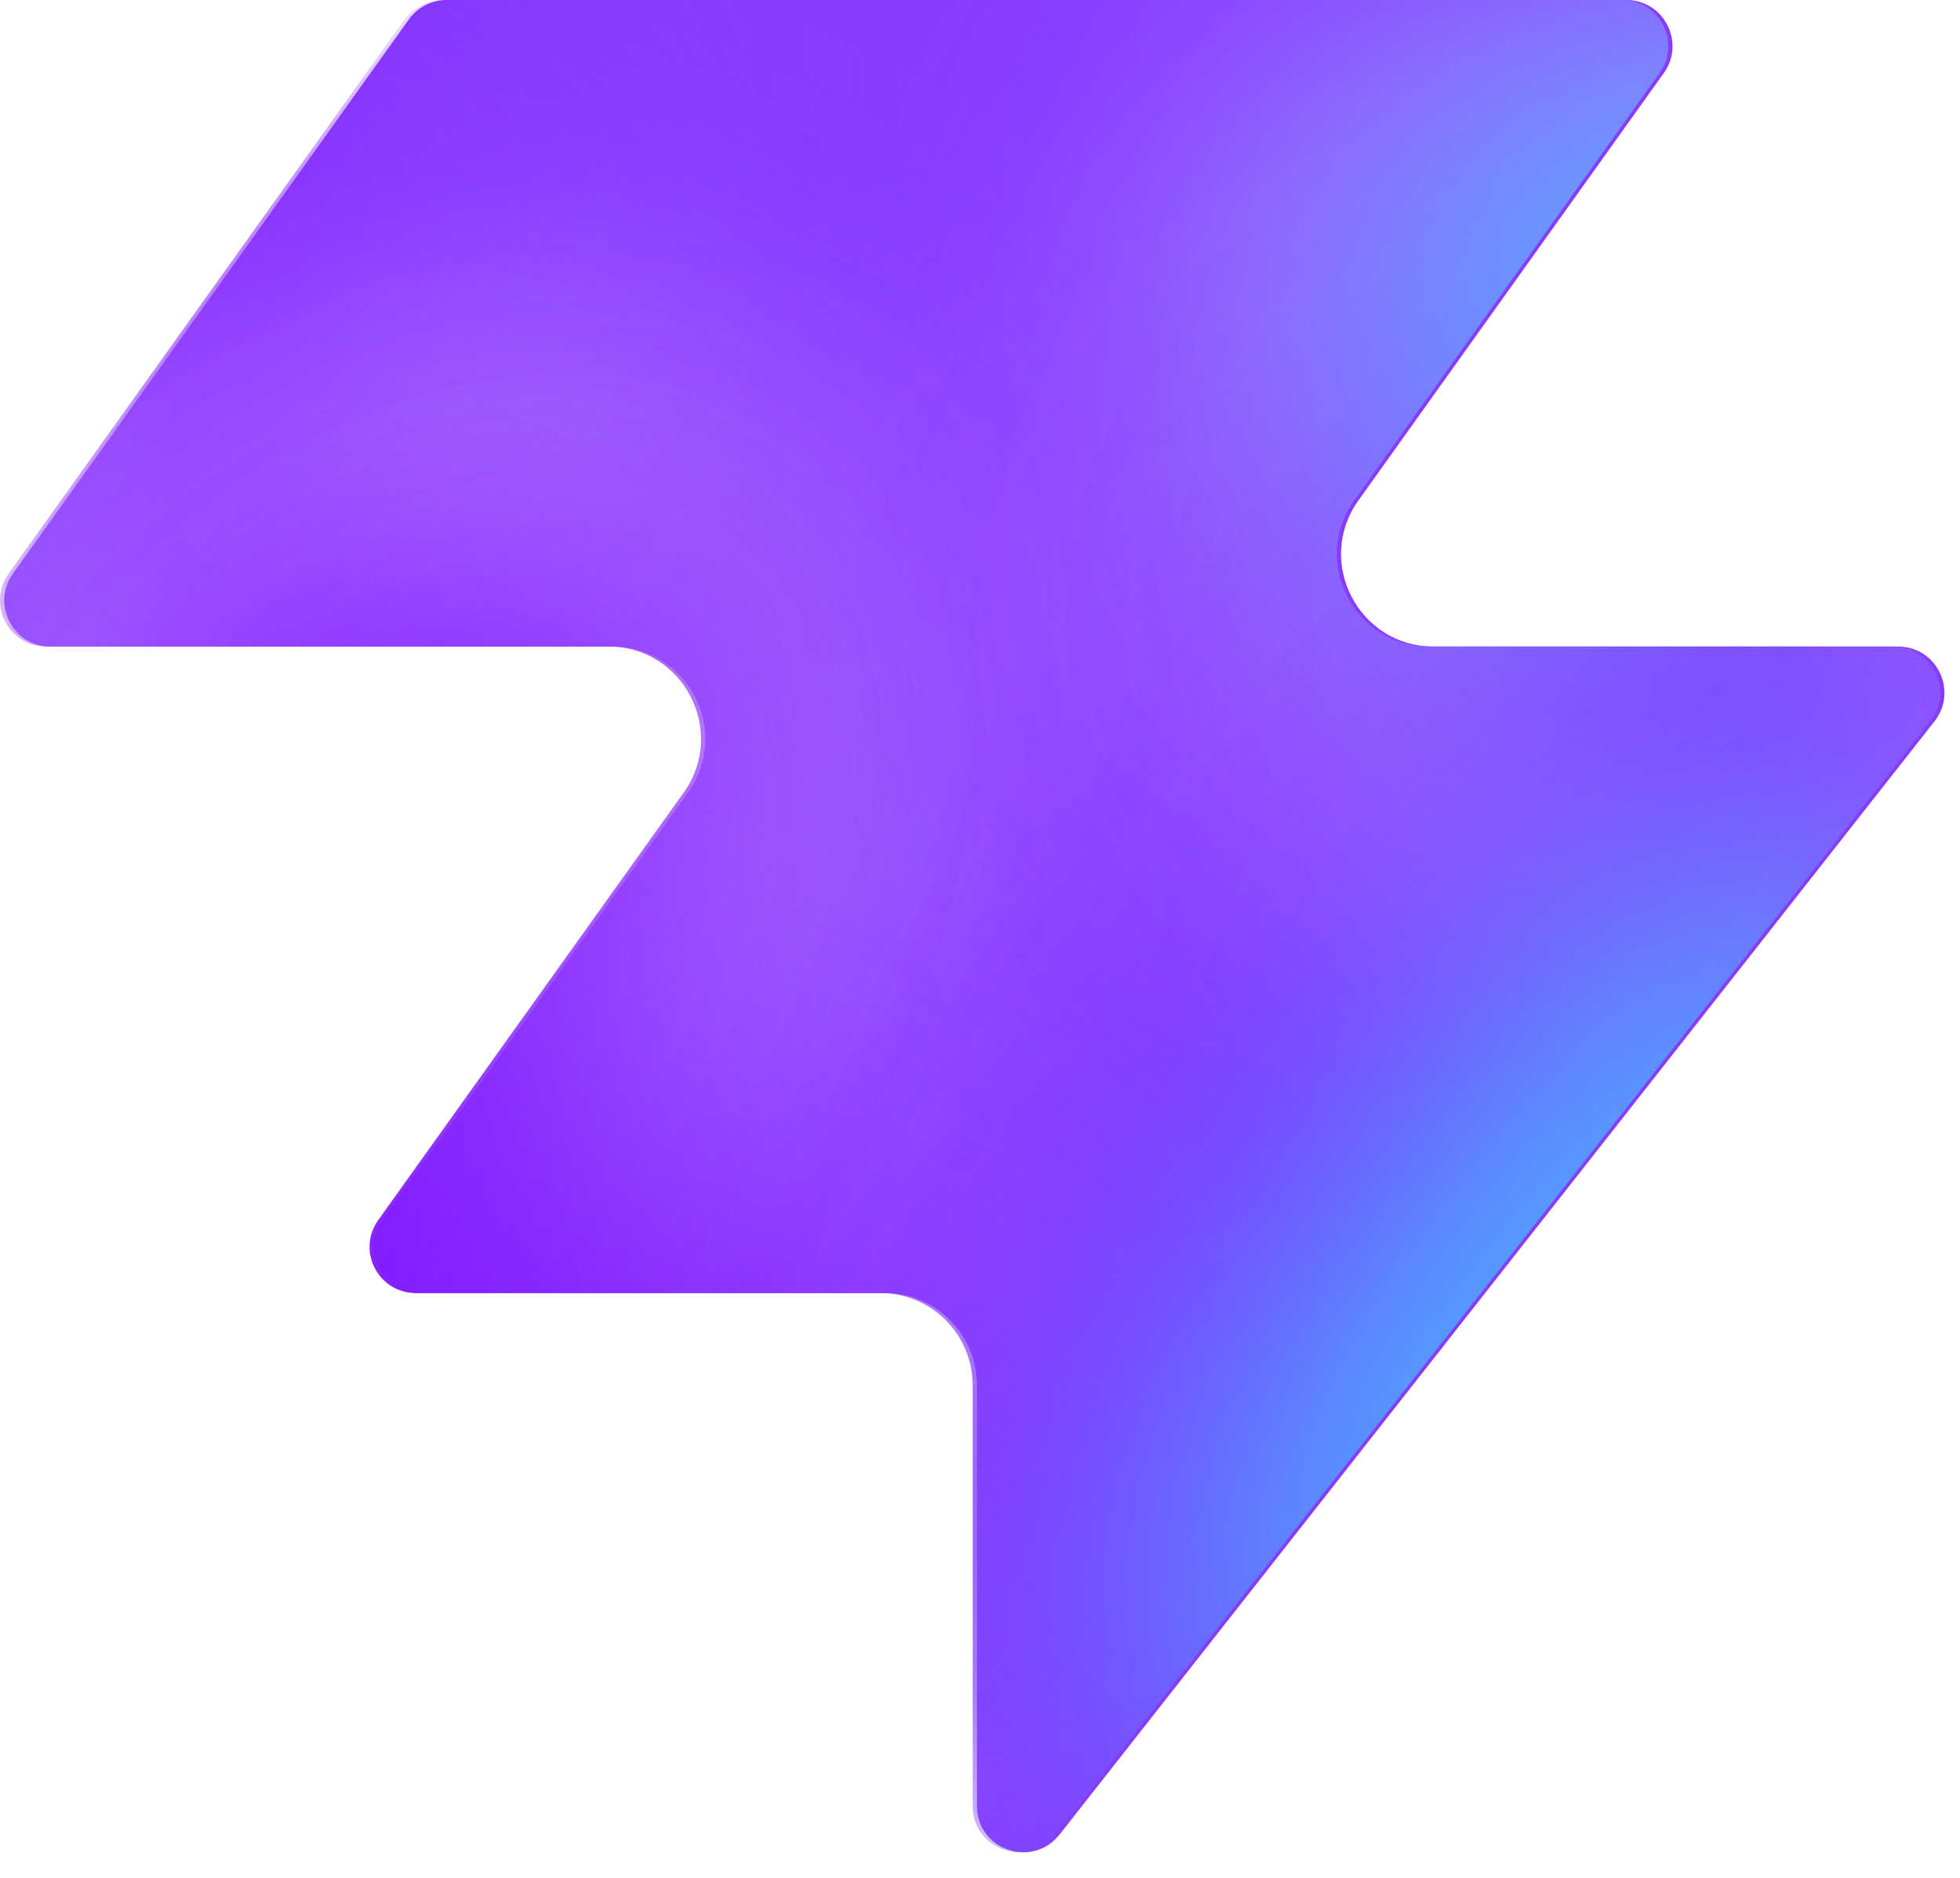
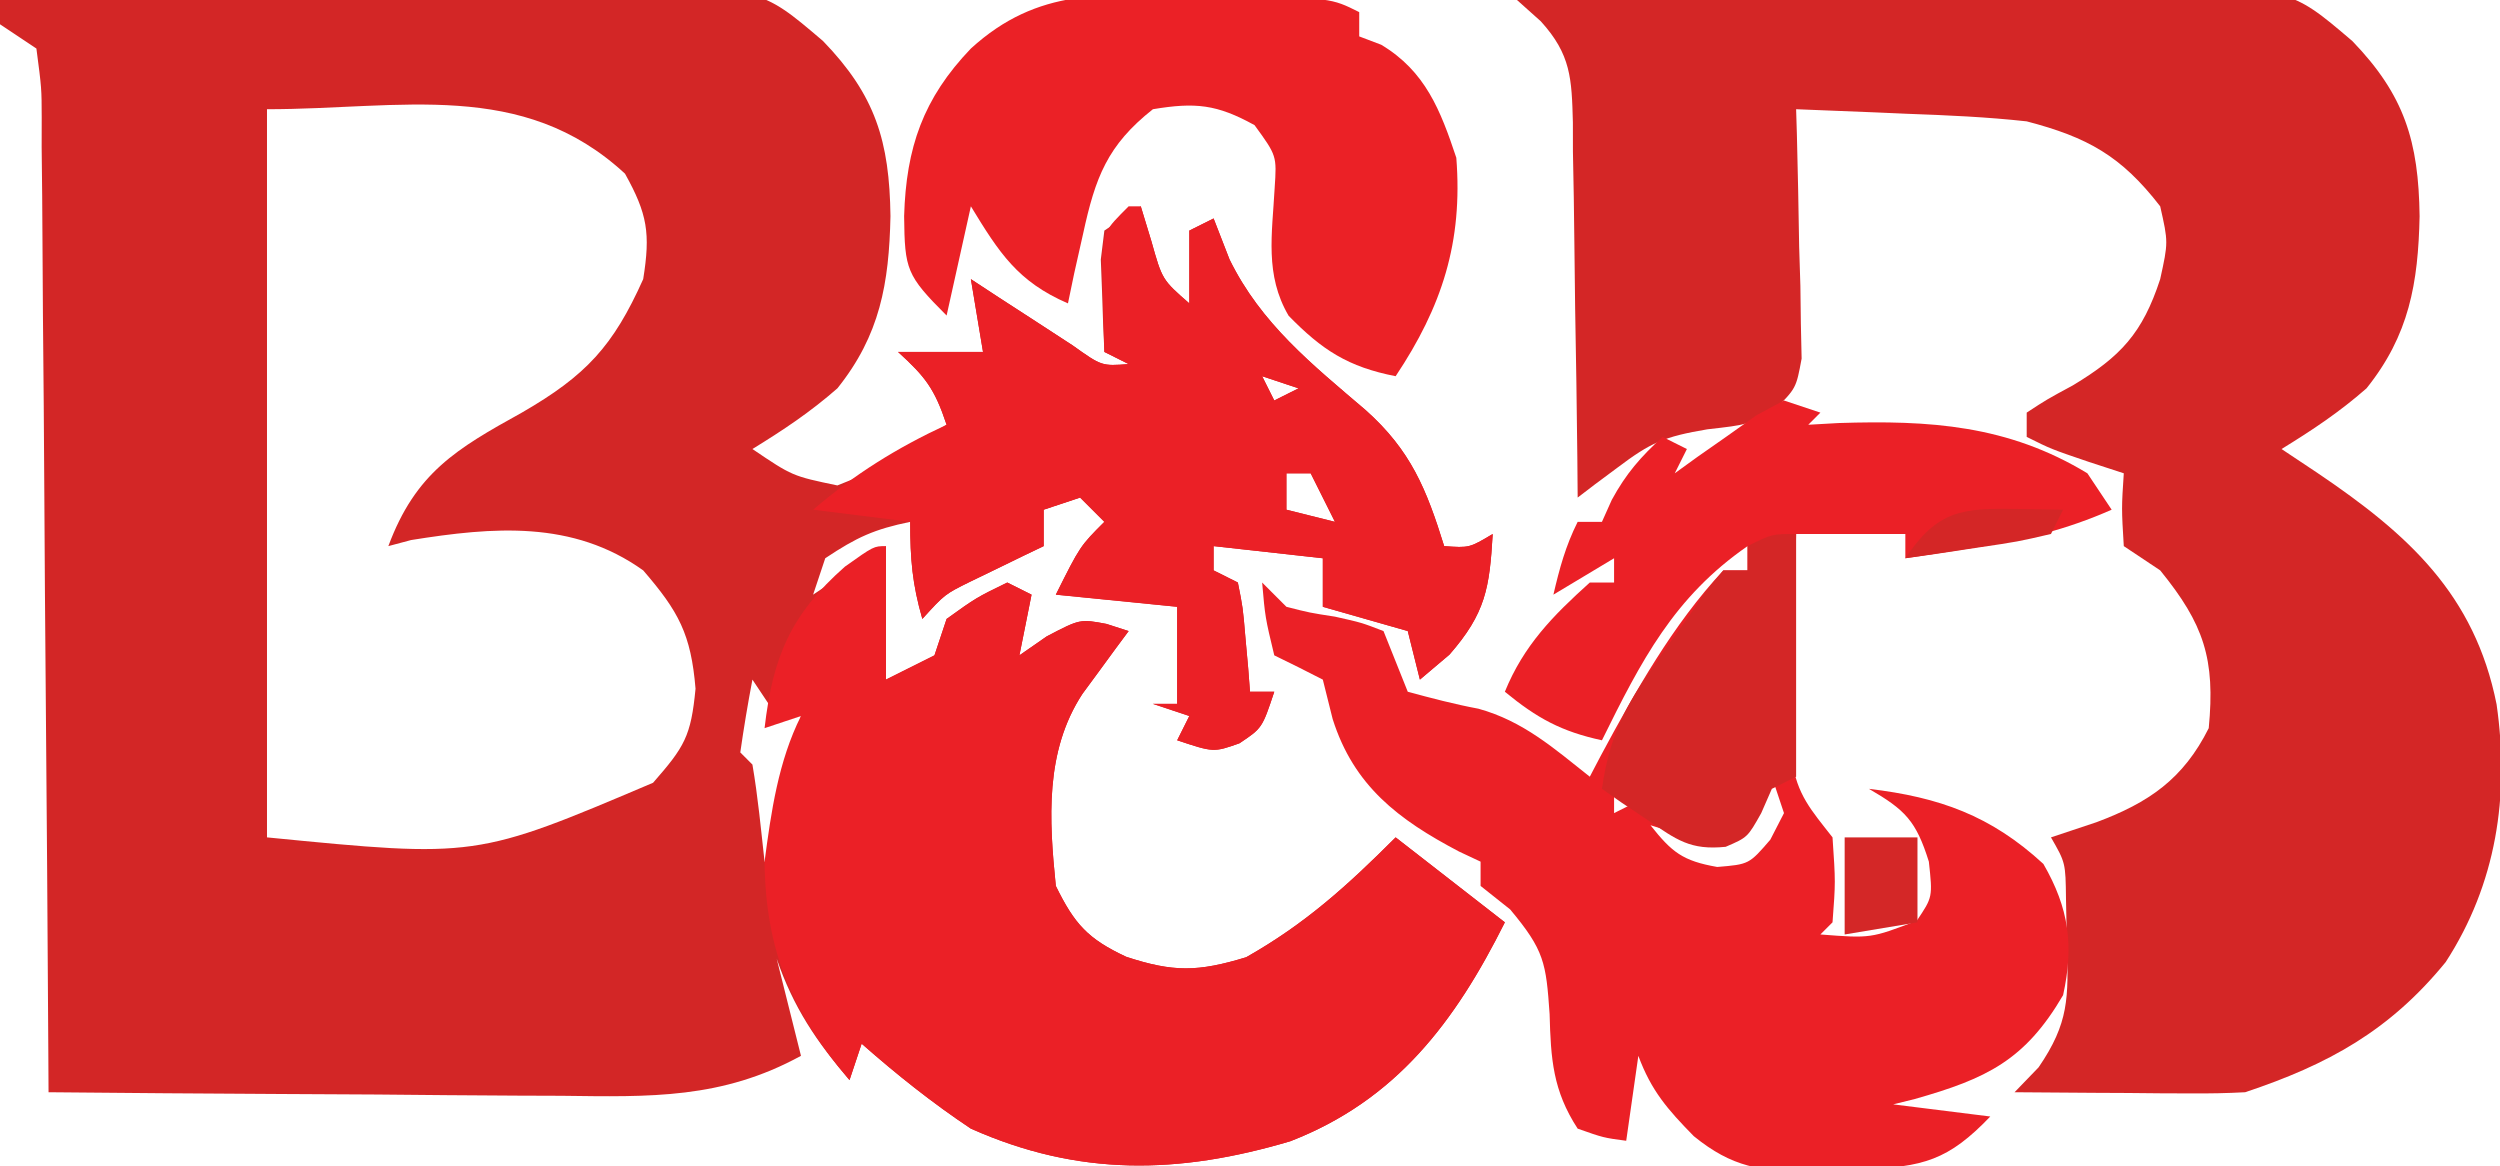
- <svg xmlns="http://www.w3.org/2000/svg" width="48" height="46" fill="none" viewBox="0 0 48 46">
-   <path fill="#863bff" d="M25.946 44.938c-.664.845-2.021.375-2.021-.698V33.937a2.26 2.26 0 0 0-2.262-2.262H10.287c-.92 0-1.456-1.04-.92-1.788l7.48-10.471c1.07-1.497 0-3.578-1.842-3.578H1.237c-.92 0-1.456-1.04-.92-1.788L10.013.474c.214-.297.556-.474.92-.474h28.894c.92 0 1.456 1.04.92 1.788l-7.48 10.471c-1.07 1.498 0 3.579 1.842 3.579h11.377c.943 0 1.473 1.088.89 1.83L25.947 44.94z" style="fill:#863bff;fill:color(display-p3 .525 .23 1);fill-opacity:1" />
-   <mask id="a" width="48" height="46" x="0" y="0" maskUnits="userSpaceOnUse" style="mask-type:alpha">
-     <path fill="#000" d="M25.842 44.938c-.664.844-2.021.375-2.021-.698V33.937a2.26 2.26 0 0 0-2.262-2.262H10.183c-.92 0-1.456-1.04-.92-1.788l7.48-10.471c1.07-1.498 0-3.579-1.842-3.579H1.133c-.92 0-1.456-1.04-.92-1.787L9.91.473c.214-.297.556-.474.92-.474h28.894c.92 0 1.456 1.04.92 1.788l-7.48 10.471c-1.07 1.498 0 3.578 1.842 3.578h11.377c.943 0 1.473 1.088.89 1.832L25.843 44.94z" style="fill:#000;fill-opacity:1" />
-   </mask>
-   <g mask="url(#a)">
-     <g filter="url(#b)">
-       <ellipse cx="5.508" cy="14.704" fill="#ede6ff" rx="5.508" ry="14.704" style="fill:#ede6ff;fill:color(display-p3 .927 .903 1);fill-opacity:1" transform="matrix(.00324 1 1 -.00324 -4.47 31.516)" />
-     </g>
-     <g filter="url(#c)">
-       <ellipse cx="10.399" cy="29.851" fill="#ede6ff" rx="10.399" ry="29.851" style="fill:#ede6ff;fill:color(display-p3 .927 .903 1);fill-opacity:1" transform="matrix(.00324 1 1 -.00324 -39.328 7.883)" />
-     </g>
-     <g filter="url(#d)">
-       <ellipse cx="5.508" cy="30.487" fill="#7e14ff" rx="5.508" ry="30.487" style="fill:#7e14ff;fill:color(display-p3 .492 .077 1);fill-opacity:1" transform="rotate(89.814 -25.913 -14.639)scale(1 -1)" />
-     </g>
-     <g filter="url(#e)">
-       <ellipse cx="5.508" cy="30.599" fill="#7e14ff" rx="5.508" ry="30.599" style="fill:#7e14ff;fill:color(display-p3 .492 .077 1);fill-opacity:1" transform="rotate(89.814 -32.644 -3.334)scale(1 -1)" />
-     </g>
-     <g filter="url(#f)">
-       <ellipse cx="5.508" cy="30.599" fill="#7e14ff" rx="5.508" ry="30.599" style="fill:#7e14ff;fill:color(display-p3 .492 .077 1);fill-opacity:1" transform="matrix(.00324 1 1 -.00324 -34.34 30.47)" />
-     </g>
-     <g filter="url(#g)">
-       <ellipse cx="14.072" cy="22.078" fill="#ede6ff" rx="14.072" ry="22.078" style="fill:#ede6ff;fill:color(display-p3 .927 .903 1);fill-opacity:1" transform="rotate(93.35 24.506 48.493)scale(-1 1)" />
-     </g>
-     <g filter="url(#h)">
-       <ellipse cx="3.47" cy="21.501" fill="#7e14ff" rx="3.47" ry="21.501" style="fill:#7e14ff;fill:color(display-p3 .492 .077 1);fill-opacity:1" transform="rotate(89.009 28.708 47.59)scale(-1 1)" />
-     </g>
-     <g filter="url(#i)">
-       <ellipse cx="3.47" cy="21.501" fill="#7e14ff" rx="3.47" ry="21.501" style="fill:#7e14ff;fill:color(display-p3 .492 .077 1);fill-opacity:1" transform="rotate(89.009 28.708 47.59)scale(-1 1)" />
-     </g>
-     <g filter="url(#j)">
-       <ellipse cx=".387" cy="8.972" fill="#7e14ff" rx="4.407" ry="29.108" style="fill:#7e14ff;fill:color(display-p3 .492 .077 1);fill-opacity:1" transform="rotate(39.51 .387 8.972)" />
-     </g>
-     <g filter="url(#k)">
-       <ellipse cx="47.523" cy="-6.092" fill="#7e14ff" rx="4.407" ry="29.108" style="fill:#7e14ff;fill:color(display-p3 .492 .077 1);fill-opacity:1" transform="rotate(37.892 47.523 -6.092)" />
-     </g>
-     <g filter="url(#l)">
-       <ellipse cx="41.412" cy="6.333" fill="#47bfff" rx="5.971" ry="9.665" style="fill:#47bfff;fill:color(display-p3 .28 .748 1);fill-opacity:1" transform="rotate(37.892 41.412 6.333)" />
-     </g>
-     <g filter="url(#m)">
-       <ellipse cx="-1.879" cy="38.332" fill="#7e14ff" rx="4.407" ry="29.108" style="fill:#7e14ff;fill:color(display-p3 .492 .077 1);fill-opacity:1" transform="rotate(37.892 -1.88 38.332)" />
-     </g>
-     <g filter="url(#n)">
-       <ellipse cx="-1.879" cy="38.332" fill="#7e14ff" rx="4.407" ry="29.108" style="fill:#7e14ff;fill:color(display-p3 .492 .077 1);fill-opacity:1" transform="rotate(37.892 -1.88 38.332)" />
-     </g>
-     <g filter="url(#o)">
-       <ellipse cx="35.651" cy="29.907" fill="#7e14ff" rx="4.407" ry="29.108" style="fill:#7e14ff;fill:color(display-p3 .492 .077 1);fill-opacity:1" transform="rotate(37.892 35.651 29.907)" />
-     </g>
-     <g filter="url(#p)">
-       <ellipse cx="38.418" cy="32.4" fill="#47bfff" rx="5.971" ry="15.297" style="fill:#47bfff;fill:color(display-p3 .28 .748 1);fill-opacity:1" transform="rotate(37.892 38.418 32.4)" />
-     </g>
-   </g>
-   <defs>
-     <filter id="b" width="60.045" height="41.654" x="-19.77" y="16.149" color-interpolation-filters="sRGB" filterUnits="userSpaceOnUse">
-       <feFlood flood-opacity="0" result="BackgroundImageFix" />
-       <feBlend in="SourceGraphic" in2="BackgroundImageFix" result="shape" />
-       <feGaussianBlur result="effect1_foregroundBlur_2002_17158" stdDeviation="7.659" />
-     </filter>
-     <filter id="c" width="90.34" height="51.437" x="-54.613" y="-7.533" color-interpolation-filters="sRGB" filterUnits="userSpaceOnUse">
-       <feFlood flood-opacity="0" result="BackgroundImageFix" />
-       <feBlend in="SourceGraphic" in2="BackgroundImageFix" result="shape" />
-       <feGaussianBlur result="effect1_foregroundBlur_2002_17158" stdDeviation="7.659" />
-     </filter>
-     <filter id="d" width="79.355" height="29.4" x="-49.64" y="2.03" color-interpolation-filters="sRGB" filterUnits="userSpaceOnUse">
-       <feFlood flood-opacity="0" result="BackgroundImageFix" />
-       <feBlend in="SourceGraphic" in2="BackgroundImageFix" result="shape" />
-       <feGaussianBlur result="effect1_foregroundBlur_2002_17158" stdDeviation="4.596" />
-     </filter>
-     <filter id="e" width="79.579" height="29.4" x="-45.045" y="20.029" color-interpolation-filters="sRGB" filterUnits="userSpaceOnUse">
-       <feFlood flood-opacity="0" result="BackgroundImageFix" />
-       <feBlend in="SourceGraphic" in2="BackgroundImageFix" result="shape" />
-       <feGaussianBlur result="effect1_foregroundBlur_2002_17158" stdDeviation="4.596" />
-     </filter>
-     <filter id="f" width="79.579" height="29.4" x="-43.513" y="21.178" color-interpolation-filters="sRGB" filterUnits="userSpaceOnUse">
-       <feFlood flood-opacity="0" result="BackgroundImageFix" />
-       <feBlend in="SourceGraphic" in2="BackgroundImageFix" result="shape" />
-       <feGaussianBlur result="effect1_foregroundBlur_2002_17158" stdDeviation="4.596" />
-     </filter>
-     <filter id="g" width="74.749" height="58.852" x="15.756" y="-17.901" color-interpolation-filters="sRGB" filterUnits="userSpaceOnUse">
-       <feFlood flood-opacity="0" result="BackgroundImageFix" />
-       <feBlend in="SourceGraphic" in2="BackgroundImageFix" result="shape" />
-       <feGaussianBlur result="effect1_foregroundBlur_2002_17158" stdDeviation="7.659" />
-     </filter>
-     <filter id="h" width="61.377" height="25.362" x="23.548" y="2.284" color-interpolation-filters="sRGB" filterUnits="userSpaceOnUse">
-       <feFlood flood-opacity="0" result="BackgroundImageFix" />
-       <feBlend in="SourceGraphic" in2="BackgroundImageFix" result="shape" />
-       <feGaussianBlur result="effect1_foregroundBlur_2002_17158" stdDeviation="4.596" />
-     </filter>
-     <filter id="i" width="61.377" height="25.362" x="23.548" y="2.284" color-interpolation-filters="sRGB" filterUnits="userSpaceOnUse">
-       <feFlood flood-opacity="0" result="BackgroundImageFix" />
-       <feBlend in="SourceGraphic" in2="BackgroundImageFix" result="shape" />
-       <feGaussianBlur result="effect1_foregroundBlur_2002_17158" stdDeviation="4.596" />
-     </filter>
-     <filter id="j" width="56.045" height="63.649" x="-27.636" y="-22.853" color-interpolation-filters="sRGB" filterUnits="userSpaceOnUse">
-       <feFlood flood-opacity="0" result="BackgroundImageFix" />
-       <feBlend in="SourceGraphic" in2="BackgroundImageFix" result="shape" />
-       <feGaussianBlur result="effect1_foregroundBlur_2002_17158" stdDeviation="4.596" />
-     </filter>
-     <filter id="k" width="54.814" height="64.646" x="20.116" y="-38.415" color-interpolation-filters="sRGB" filterUnits="userSpaceOnUse">
-       <feFlood flood-opacity="0" result="BackgroundImageFix" />
-       <feBlend in="SourceGraphic" in2="BackgroundImageFix" result="shape" />
-       <feGaussianBlur result="effect1_foregroundBlur_2002_17158" stdDeviation="4.596" />
-     </filter>
-     <filter id="l" width="33.541" height="35.313" x="24.641" y="-11.323" color-interpolation-filters="sRGB" filterUnits="userSpaceOnUse">
-       <feFlood flood-opacity="0" result="BackgroundImageFix" />
-       <feBlend in="SourceGraphic" in2="BackgroundImageFix" result="shape" />
-       <feGaussianBlur result="effect1_foregroundBlur_2002_17158" stdDeviation="4.596" />
-     </filter>
-     <filter id="m" width="54.814" height="64.646" x="-29.286" y="6.009" color-interpolation-filters="sRGB" filterUnits="userSpaceOnUse">
-       <feFlood flood-opacity="0" result="BackgroundImageFix" />
-       <feBlend in="SourceGraphic" in2="BackgroundImageFix" result="shape" />
-       <feGaussianBlur result="effect1_foregroundBlur_2002_17158" stdDeviation="4.596" />
-     </filter>
-     <filter id="n" width="54.814" height="64.646" x="-29.286" y="6.009" color-interpolation-filters="sRGB" filterUnits="userSpaceOnUse">
-       <feFlood flood-opacity="0" result="BackgroundImageFix" />
-       <feBlend in="SourceGraphic" in2="BackgroundImageFix" result="shape" />
-       <feGaussianBlur result="effect1_foregroundBlur_2002_17158" stdDeviation="4.596" />
-     </filter>
-     <filter id="o" width="54.814" height="64.646" x="8.244" y="-2.416" color-interpolation-filters="sRGB" filterUnits="userSpaceOnUse">
-       <feFlood flood-opacity="0" result="BackgroundImageFix" />
-       <feBlend in="SourceGraphic" in2="BackgroundImageFix" result="shape" />
-       <feGaussianBlur result="effect1_foregroundBlur_2002_17158" stdDeviation="4.596" />
-     </filter>
-     <filter id="p" width="39.409" height="43.623" x="18.713" y="10.588" color-interpolation-filters="sRGB" filterUnits="userSpaceOnUse">
-       <feFlood flood-opacity="0" result="BackgroundImageFix" />
-       <feBlend in="SourceGraphic" in2="BackgroundImageFix" result="shape" />
-       <feGaussianBlur result="effect1_foregroundBlur_2002_17158" stdDeviation="4.596" />
-     </filter>
-   </defs>
+ <svg xmlns="http://www.w3.org/2000/svg" version="1.1" width="206" height="96">
+   <path d="M0 0 C8.076 -0.163 16.151 -0.287 24.228 -0.363 C27.979 -0.399 31.729 -0.448 35.48 -0.528 C39.105 -0.605 42.728 -0.646 46.354 -0.664 C47.731 -0.677 49.109 -0.702 50.487 -0.74 C62.609 -1.061 62.609 -1.061 67.818 3.382 C72.136 7.843 73.294 11.642 73.375 17.812 C73.259 23.351 72.513 27.617 69 32 C66.757 33.965 64.556 35.427 62 37 C65.29 39.225 65.29 39.225 69 40 C71.422 39.043 71.422 39.043 73.75 37.562 C74.549 37.089 75.348 36.616 76.172 36.129 C76.775 35.756 77.378 35.384 78 35 C77.002 32.007 76.248 31.052 74 29 C76.31 29 78.62 29 81 29 C80.505 26.03 80.505 26.03 80 23 C80.771 23.505 81.542 24.011 82.336 24.531 C83.339 25.181 84.342 25.831 85.375 26.5 C86.373 27.15 87.37 27.799 88.398 28.469 C90.784 30.169 90.784 30.169 93 30 C92.34 29.67 91.68 29.34 91 29 C90.919 27.376 90.861 25.75 90.812 24.125 C90.76 22.768 90.76 22.768 90.707 21.383 C90.804 20.596 90.9 19.81 91 19 C91.99 18.34 92.98 17.68 94 17 C94.289 17.949 94.578 18.898 94.875 19.875 C95.768 23.052 95.768 23.052 98 25 C98 23.02 98 21.04 98 19 C98.99 18.505 98.99 18.505 100 18 C100.433 19.114 100.866 20.227 101.312 21.375 C103.909 26.673 108.112 30.021 112.539 33.801 C116.264 37.13 117.543 40.318 119 45 C121.075 45.149 121.075 45.149 123 44 C122.738 48.457 122.423 50.515 119.438 53.938 C118.633 54.618 117.829 55.299 117 56 C116.505 54.02 116.505 54.02 116 52 C113.69 51.34 111.38 50.68 109 50 C109 48.68 109 47.36 109 46 C106.03 45.67 103.06 45.34 100 45 C100 45.66 100 46.32 100 47 C100.66 47.33 101.32 47.66 102 48 C102.414 50.066 102.414 50.066 102.625 52.562 C102.737 53.802 102.737 53.802 102.852 55.066 C102.901 55.704 102.95 56.343 103 57 C103.66 57 104.32 57 105 57 C104 60 104 60 102.125 61.25 C100 62 100 62 97 61 C97.495 60.01 97.495 60.01 98 59 C96.515 58.505 96.515 58.505 95 58 C95.66 58 96.32 58 97 58 C97 55.36 97 52.72 97 50 C93.7 49.67 90.4 49.34 87 49 C89 45 89 45 91 43 C90.34 42.34 89.68 41.68 89 41 C87.515 41.495 87.515 41.495 86 42 C86 42.99 86 43.98 86 45 C85.446 45.266 84.891 45.531 84.32 45.805 C83.596 46.158 82.871 46.511 82.125 46.875 C81.406 47.223 80.686 47.571 79.945 47.93 C77.849 48.966 77.849 48.966 76 51 C75.174 48.108 75 46.113 75 43 C72.038 43.613 70.619 44.254 68 46 C67.67 46.99 67.34 47.98 67 49 C68.98 47.68 70.96 46.36 73 45 C73 48.63 73 52.26 73 56 C74.32 55.34 75.64 54.68 77 54 C77.33 53.01 77.66 52.02 78 51 C80.438 49.25 80.438 49.25 83 48 C83.66 48.33 84.32 48.66 85 49 C84.67 50.65 84.34 52.3 84 54 C84.743 53.484 85.485 52.969 86.25 52.438 C89 51 89 51 91.172 51.41 C91.775 51.605 92.378 51.799 93 52 C92.651 52.471 92.301 52.941 91.941 53.426 C91.486 54.048 91.031 54.671 90.562 55.312 C90.11 55.927 89.658 56.542 89.191 57.176 C86.085 61.932 86.448 67.539 87 73 C88.543 76.15 89.643 77.367 92.801 78.84 C96.686 80.115 98.696 80.093 102.688 78.875 C107.571 76.111 111.024 72.976 115 69 C119.455 72.465 119.455 72.465 124 76 C119.907 84.187 115.059 90.65 106.32 94.039 C97.13 96.763 88.897 96.963 80 93 C76.807 90.872 73.877 88.536 71 86 C70.505 87.485 70.505 87.485 70 89 C67.257 85.8 65.37 82.995 64 79 C64.99 82.96 64.99 82.96 66 87 C59.499 90.561 53.584 90.39 46.285 90.293 C45.074 90.289 43.863 90.284 42.616 90.28 C38.764 90.263 34.914 90.226 31.062 90.188 C28.445 90.172 25.827 90.159 23.209 90.146 C16.806 90.113 10.403 90.063 4 90 C3.994 88.927 3.988 87.854 3.982 86.749 C3.925 76.654 3.852 66.559 3.764 56.465 C3.719 51.274 3.68 46.084 3.654 40.894 C3.628 35.888 3.587 30.883 3.537 25.877 C3.52 23.964 3.509 22.051 3.502 20.138 C3.493 17.466 3.465 14.794 3.432 12.122 C3.434 11.325 3.435 10.528 3.437 9.707 C3.43 7.282 3.43 7.282 3 4 C2.01 3.34 1.02 2.68 0 2 C0 1.34 0 0.68 0 0 Z M22 9 C22 28.8 22 48.6 22 69 C39.228 70.694 39.228 70.694 53.812 64.5 C56.41 61.531 56.935 60.68 57.312 56.75 C56.939 52.263 55.927 50.39 53 47 C47.189 42.85 40.648 43.416 33.875 44.5 C32.947 44.748 32.947 44.748 32 45 C34.254 38.943 37.615 36.984 43 34 C48.307 30.938 50.53 28.511 53 23 C53.602 19.236 53.357 17.64 51.5 14.312 C43.034 6.482 33.049 9 22 9 Z M104 31 C104.33 31.66 104.66 32.32 105 33 C105.66 32.67 106.32 32.34 107 32 C106.01 31.67 105.02 31.34 104 31 Z M107 33 C108 35 108 35 108 35 Z M106 39 C106 39.99 106 40.98 106 42 C107.32 42.33 108.64 42.66 110 43 C109.34 41.68 108.68 40.36 108 39 C107.34 39 106.68 39 106 39 Z M66 49 C67 51 67 51 67 51 Z M64 52 C65 54 65 54 65 54 Z M63 54 C64 56 64 56 64 56 Z M62 56 C61.619 57.991 61.287 59.993 61 62 C61.33 62.33 61.66 62.66 62 63 C62.455 65.655 62.702 68.322 63 71 C63.33 71 63.66 71 64 71 C64.66 67.04 65.32 63.08 66 59 C65.34 59 64.68 59 64 59 C63.34 58.01 62.68 57.02 62 56 Z " fill="#D32626" transform="translate(0,0)" />
+   <path d="M0 0 C8.206 -0.163 16.412 -0.287 24.619 -0.363 C28.431 -0.399 32.242 -0.448 36.053 -0.528 C39.736 -0.605 43.418 -0.646 47.101 -0.664 C48.502 -0.677 49.902 -0.702 51.302 -0.74 C63.622 -1.061 63.622 -1.061 68.832 3.382 C73.137 7.845 74.294 11.65 74.375 17.812 C74.259 23.351 73.513 27.617 70 32 C67.757 33.965 65.556 35.427 63 37 C63.99 37.66 64.98 38.32 66 39 C73.424 44.017 78.912 48.972 80.719 58.039 C81.799 65.568 80.701 72.835 76.523 79.277 C71.908 84.937 66.833 87.722 60 90 C58.519 90.081 57.034 90.108 55.551 90.098 C54.703 90.094 53.856 90.091 52.982 90.088 C52.101 90.08 51.22 90.071 50.312 90.062 C49.42 90.058 48.527 90.053 47.607 90.049 C45.405 90.037 43.202 90.021 41 90 C41.654 89.323 42.307 88.646 42.98 87.949 C45.491 84.284 45.447 82.208 45.312 77.812 C45.288 76.581 45.264 75.35 45.238 74.082 C45.202 71.089 45.202 71.089 44 69 C45.237 68.588 46.475 68.175 47.75 67.75 C52.049 66.144 54.902 64.196 57 60 C57.548 54.301 56.61 51.435 53 47 C52.01 46.34 51.02 45.68 50 45 C49.812 41.875 49.812 41.875 50 39 C49.051 38.691 48.102 38.381 47.125 38.062 C44 37 44 37 42 36 C42 35.34 42 34.68 42 34 C43.645 32.922 43.645 32.922 45.812 31.75 C49.734 29.383 51.54 27.471 53 23 C53.667 19.957 53.667 19.957 53 17 C49.785 12.84 47.01 11.31 42 10 C38.712 9.637 35.429 9.494 32.125 9.375 C31.246 9.336 30.367 9.298 29.461 9.258 C27.308 9.164 25.154 9.081 23 9 C23.021 9.681 23.042 10.362 23.063 11.064 C23.147 14.146 23.199 17.229 23.25 20.312 C23.3 21.92 23.3 21.92 23.352 23.561 C23.364 24.589 23.377 25.617 23.391 26.676 C23.412 27.624 23.433 28.572 23.454 29.548 C23 32 23 32 21.183 33.809 C19 35 19 35 15.688 35.375 C12.114 35.981 11.029 36.462 8.27 38.539 C7.653 38.997 7.037 39.456 6.402 39.928 C5.939 40.282 5.477 40.636 5 41 C4.986 39.35 4.986 39.35 4.972 37.667 C4.932 33.581 4.866 29.497 4.792 25.412 C4.764 23.644 4.743 21.877 4.729 20.11 C4.708 17.567 4.661 15.026 4.609 12.484 C4.608 11.696 4.607 10.907 4.606 10.094 C4.509 6.473 4.452 4.498 1.966 1.759 C1.317 1.179 0.668 0.598 0 0 Z " fill="#D42626" transform="translate(125,0)" />
+   <path d="M0 0 C0.99 0.33 1.98 0.66 3 1 C2.67 1.33 2.34 1.66 2 2 C2.822 1.954 3.645 1.907 4.492 1.859 C12.009 1.616 18.44 2.022 25 6 C25.99 7.485 25.99 7.485 27 9 C23.248 10.657 19.736 11.502 15.688 12.125 C14.619 12.293 13.55 12.46 12.449 12.633 C11.237 12.815 11.237 12.815 10 13 C10 12.34 10 11.68 10 11 C7.03 11 4.06 11 1 11 C0.919 14.417 0.86 17.832 0.812 21.25 C0.787 22.218 0.762 23.186 0.736 24.184 C0.722 25.585 0.722 25.585 0.707 27.016 C0.683 28.304 0.683 28.304 0.659 29.618 C1.072 32.502 2.232 33.735 4 36 C4.25 39.688 4.25 39.688 4 43 C3.67 43.33 3.34 43.66 3 44 C7.15 44.322 7.15 44.322 10.938 42.875 C12.254 40.924 12.254 40.924 11.938 38 C10.887 34.639 9.989 33.735 7 32 C12.797 32.69 17.042 34.197 21.375 38.188 C23.491 41.85 23.895 44.925 23 49 C19.856 54.374 16.696 55.879 10.793 57.555 C10.201 57.702 9.61 57.849 9 58 C11.64 58.33 14.28 58.66 17 59 C13.567 62.589 11.466 63.191 6.43 63.332 C5.71 63.346 4.991 63.36 4.25 63.375 C3.194 63.431 3.194 63.431 2.117 63.488 C-1.877 63.555 -4.279 63.182 -7.43 60.621 C-9.604 58.404 -10.935 56.875 -12 54 C-12.33 56.31 -12.66 58.62 -13 61 C-14.875 60.75 -14.875 60.75 -17 60 C-19.046 56.863 -19.215 54.25 -19.312 50.562 C-19.605 46.339 -19.739 45.312 -22.562 41.938 C-23.769 40.978 -23.769 40.978 -25 40 C-25 39.34 -25 38.68 -25 38 C-25.585 37.725 -26.17 37.451 -26.773 37.168 C-31.794 34.534 -35.45 31.737 -37.188 26.25 C-37.456 25.177 -37.724 24.105 -38 23 C-39.325 22.317 -40.658 21.649 -42 21 C-42.75 17.875 -42.75 17.875 -43 15 C-42.34 15.66 -41.68 16.32 -41 17 C-39.093 17.489 -39.093 17.489 -37 17.812 C-34.812 18.301 -34.812 18.301 -33 19 C-32.333 20.667 -31.667 22.333 -31 24 C-29.073 24.523 -27.139 25.032 -25.176 25.398 C-21.493 26.417 -18.97 28.649 -16 31 C-15.709 30.443 -15.417 29.886 -15.117 29.312 C-12.222 23.923 -9.188 18.508 -5 14 C-4.34 14 -3.68 14 -3 14 C-3 13.34 -3 12.68 -3 12 C-9.069 16.191 -11.773 21.465 -15 28 C-18.344 27.276 -20.343 26.183 -23 24 C-21.444 20.181 -19.044 17.74 -16 15 C-15.34 15 -14.68 15 -14 15 C-14 14.34 -14 13.68 -14 13 C-15.65 13.99 -17.3 14.98 -19 16 C-18.494 13.831 -18 12 -17 10 C-16.34 10 -15.68 10 -15 10 C-14.732 9.402 -14.464 8.804 -14.188 8.188 C-13.015 6.028 -11.806 4.642 -10 3 C-9.34 3.33 -8.68 3.66 -8 4 C-8.33 4.66 -8.66 5.32 -9 6 C-8.078 5.333 -8.078 5.333 -7.137 4.652 C-5.924 3.803 -5.924 3.803 -4.688 2.938 C-3.487 2.085 -3.487 2.085 -2.262 1.215 C-1.515 0.814 -0.769 0.413 0 0 Z M-2 31 C-2.33 32.32 -2.66 33.64 -3 35 C-6.053 35.981 -7.947 35.981 -11 35 C-9.235 37.23 -8.348 37.939 -5.5 38.438 C-2.876 38.219 -2.876 38.219 -1.125 36.188 C-0.568 35.105 -0.568 35.105 0 34 C-0.33 33.01 -0.66 32.02 -1 31 C-1.33 31 -1.66 31 -2 31 Z M-14 32 C-14 32.66 -14 33.32 -14 34 C-13.34 33.67 -12.68 33.34 -12 33 C-12.66 32.67 -13.32 32.34 -14 32 Z " fill="#EB2026" transform="translate(147,33)" />
+   <path d="M0 0 C0 3.63 0 7.26 0 11 C1.32 10.34 2.64 9.68 4 9 C4.33 8.01 4.66 7.02 5 6 C7.438 4.25 7.438 4.25 10 3 C10.66 3.33 11.32 3.66 12 4 C11.67 5.65 11.34 7.3 11 9 C11.742 8.484 12.485 7.969 13.25 7.438 C16 6 16 6 18.172 6.41 C18.775 6.605 19.378 6.799 20 7 C19.651 7.471 19.301 7.941 18.941 8.426 C18.259 9.36 18.259 9.36 17.562 10.312 C17.11 10.927 16.658 11.542 16.191 12.176 C13.085 16.932 13.448 22.539 14 28 C15.543 31.15 16.643 32.367 19.801 33.84 C23.686 35.115 25.696 35.093 29.688 33.875 C34.571 31.111 38.024 27.976 42 24 C44.97 26.31 47.94 28.62 51 31 C46.907 39.187 42.059 45.65 33.32 49.039 C24.13 51.763 15.897 51.963 7 48 C3.807 45.872 0.877 43.536 -2 41 C-2.33 41.99 -2.66 42.98 -3 44 C-7.724 38.489 -9.924 33.336 -10 26 C-9.458 21.886 -8.867 17.734 -7 14 C-7.99 14.33 -8.98 14.66 -10 15 C-9.316 9.115 -7.851 5.631 -3.375 1.688 C-1 0 -1 0 0 0 Z " fill="#EB2026" transform="translate(73,45)" />
+   <path d="M0 0 C0.33 0 0.66 0 1 0 C1.289 0.949 1.577 1.897 1.875 2.875 C2.768 6.052 2.768 6.052 5 8 C5 6.02 5 4.04 5 2 C5.66 1.67 6.32 1.34 7 1 C7.433 2.114 7.866 3.228 8.312 4.375 C10.909 9.673 15.112 13.021 19.539 16.801 C23.264 20.13 24.543 23.318 26 28 C28.075 28.149 28.075 28.149 30 27 C29.738 31.457 29.423 33.515 26.438 36.938 C25.231 37.958 25.231 37.958 24 39 C23.505 37.02 23.505 37.02 23 35 C20.69 34.34 18.38 33.68 16 33 C16 31.68 16 30.36 16 29 C13.03 28.67 10.06 28.34 7 28 C7 28.66 7 29.32 7 30 C7.66 30.33 8.32 30.66 9 31 C9.414 33.066 9.414 33.066 9.625 35.562 C9.7 36.389 9.775 37.215 9.852 38.066 C9.901 38.704 9.95 39.343 10 40 C10.66 40 11.32 40 12 40 C11 43 11 43 9.125 44.25 C7 45 7 45 4 44 C4.33 43.34 4.66 42.68 5 42 C3.515 41.505 3.515 41.505 2 41 C2.66 41 3.32 41 4 41 C4 38.36 4 35.72 4 33 C0.7 32.67 -2.6 32.34 -6 32 C-4 28 -4 28 -2 26 C-2.66 25.34 -3.32 24.68 -4 24 C-4.99 24.33 -5.98 24.66 -7 25 C-7 25.99 -7 26.98 -7 28 C-7.554 28.266 -8.109 28.531 -8.68 28.805 C-9.404 29.158 -10.129 29.511 -10.875 29.875 C-11.594 30.223 -12.314 30.571 -13.055 30.93 C-15.151 31.966 -15.151 31.966 -17 34 C-17.826 31.108 -18 29.113 -18 26 C-20.64 25.67 -23.28 25.34 -26 25 C-22.533 22.043 -19.131 19.922 -15 18 C-15.998 15.007 -16.752 14.052 -19 12 C-16.69 12 -14.38 12 -12 12 C-12.33 10.02 -12.66 8.04 -13 6 C-12.229 6.505 -11.458 7.011 -10.664 7.531 C-9.661 8.181 -8.658 8.831 -7.625 9.5 C-6.627 10.15 -5.63 10.799 -4.602 11.469 C-2.216 13.169 -2.216 13.169 0 13 C-0.66 12.67 -1.32 12.34 -2 12 C-2.054 10.375 -2.093 8.75 -2.125 7.125 C-2.148 6.22 -2.171 5.315 -2.195 4.383 C-2 2 -2 2 0 0 Z M11 14 C11.33 14.66 11.66 15.32 12 16 C12.66 15.67 13.32 15.34 14 15 C13.01 14.67 12.02 14.34 11 14 Z M14 16 C15 18 15 18 15 18 Z M13 22 C13 22.99 13 23.98 13 25 C14.32 25.33 15.64 25.66 17 26 C16.34 24.68 15.68 23.36 15 22 C14.34 22 13.68 22 13 22 Z " fill="#EB2026" transform="translate(93,17)" />
+   <path d="M0 0 C1.101 0.01 2.202 0.019 3.336 0.029 C11.412 0.143 11.412 0.143 13.75 1.312 C13.75 1.972 13.75 2.632 13.75 3.312 C14.348 3.539 14.946 3.766 15.562 4 C19.203 6.184 20.442 9.388 21.75 13.312 C22.295 20.268 20.569 25.585 16.75 31.312 C12.836 30.547 10.691 29.159 7.93 26.328 C5.958 22.959 6.575 19.61 6.781 15.816 C6.959 13.146 6.959 13.146 5.125 10.625 C2.018 8.908 0.25 8.729 -3.25 9.312 C-7.014 12.284 -7.996 14.943 -9 19.562 C-9.242 20.64 -9.485 21.718 -9.734 22.828 C-9.905 23.648 -10.075 24.468 -10.25 25.312 C-14.387 23.522 -15.913 21.152 -18.25 17.312 C-18.91 20.282 -19.57 23.253 -20.25 26.312 C-23.565 22.997 -23.7 22.542 -23.75 18.125 C-23.586 12.474 -22.184 8.42 -18.25 4.312 C-12.709 -0.744 -7.232 -0.193 0 0 Z " fill="#EB2126" transform="translate(98.25,-0.3125)" />
+   <path d="M0 0 C0 6.6 0 13.2 0 20 C-0.66 20.33 -1.32 20.66 -2 21 C-2.433 21.99 -2.433 21.99 -2.875 23 C-4 25 -4 25 -5.805 25.777 C-8.727 26.074 -9.853 25.2 -12.25 23.562 C-12.956 23.089 -13.663 22.616 -14.391 22.129 C-14.922 21.756 -15.453 21.384 -16 21 C-15.44 17.129 -14.36 14.634 -12.125 11.438 C-11.612 10.694 -11.099 9.95 -10.57 9.184 C-10.052 8.463 -9.534 7.742 -9 7 C-8.482 6.248 -7.964 5.497 -7.43 4.723 C-6.958 4.154 -6.486 3.586 -6 3 C-5.34 3 -4.68 3 -4 3 C-4 2.34 -4 1.68 -4 1 C-2 0 -2 0 0 0 Z " fill="#D42626" transform="translate(148,44)" />
+   <path d="M0 0 C1.98 0 3.96 0 6 0 C6 2.31 6 4.62 6 7 C4.02 7.33 2.04 7.66 0 8 C0 5.36 0 2.72 0 0 Z " fill="#D42727" transform="translate(152,69)" />
+   <path d="M0 0 C1.887 0.031 1.887 0.031 3.812 0.062 C3.482 0.723 3.152 1.383 2.812 2.062 C0.09 2.695 0.09 2.695 -3.25 3.188 C-4.355 3.355 -5.459 3.523 -6.598 3.695 C-7.88 3.877 -7.88 3.877 -9.188 4.062 C-6.539 0.089 -4.492 -0.074 0 0 Z " fill="#D42626" transform="translate(166.1875,41.9375)" />
+   <path d="M0 0 C2 1 2 1 2 1 Z " fill="#EB2026" transform="translate(150,32)" />
+   <path d="" fill="#EC2127" transform="translate(0,0)" />
+   <path d="" fill="#EC2127" transform="translate(0,0)" />
+   <path d="" fill="#EC2127" transform="translate(0,0)" />
+   <path d="" fill="#EA1F27" transform="translate(0,0)" />
</svg>
